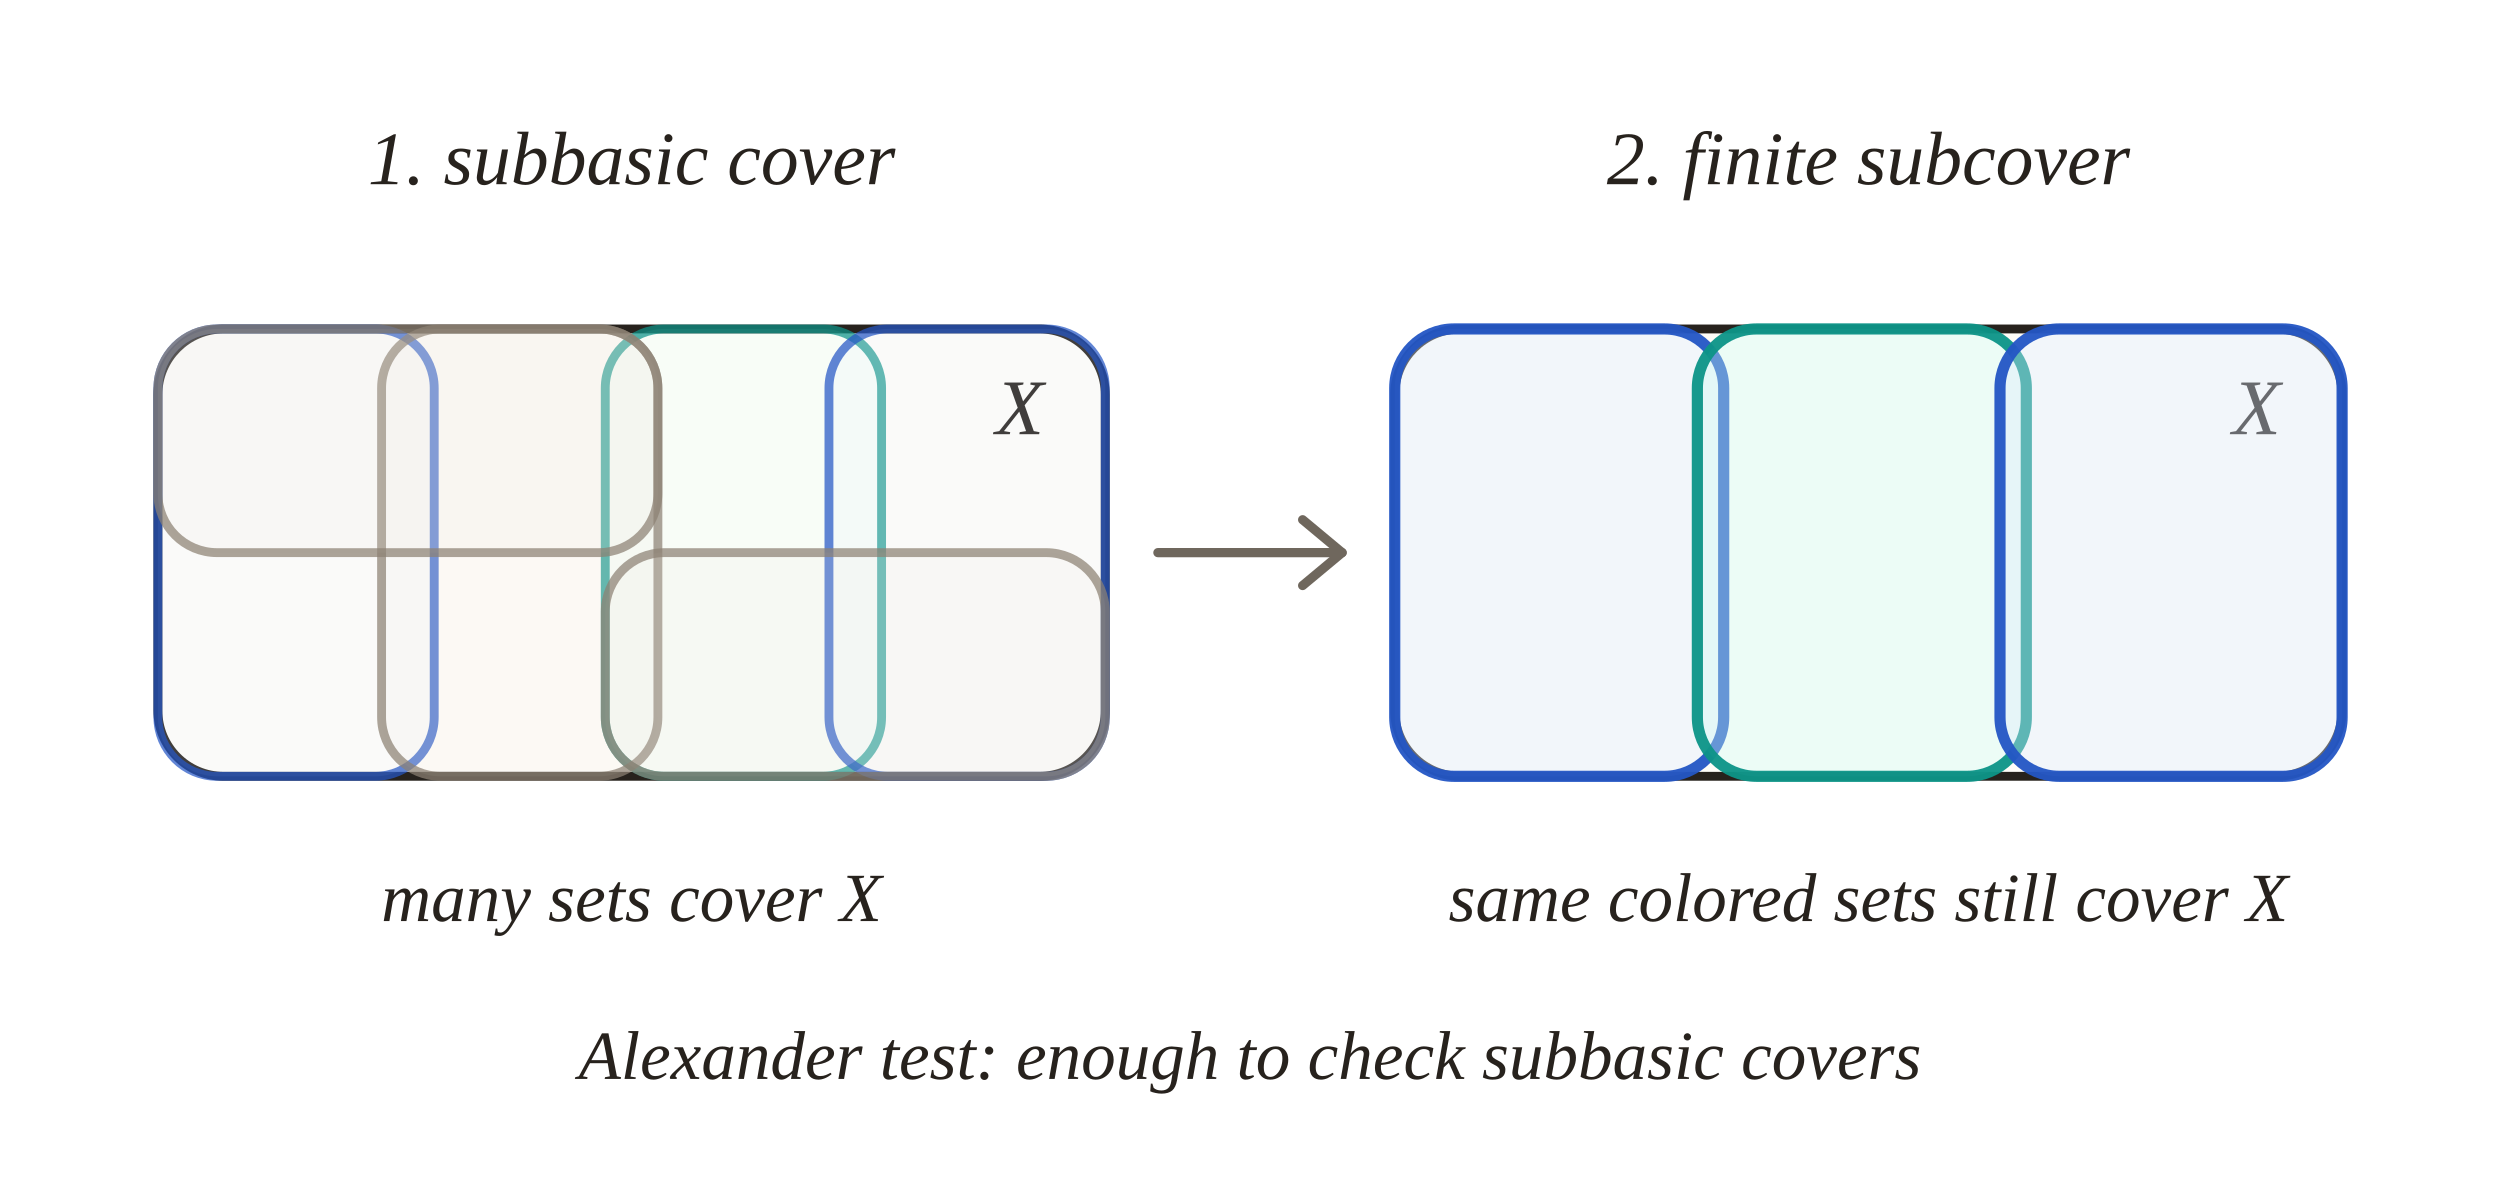
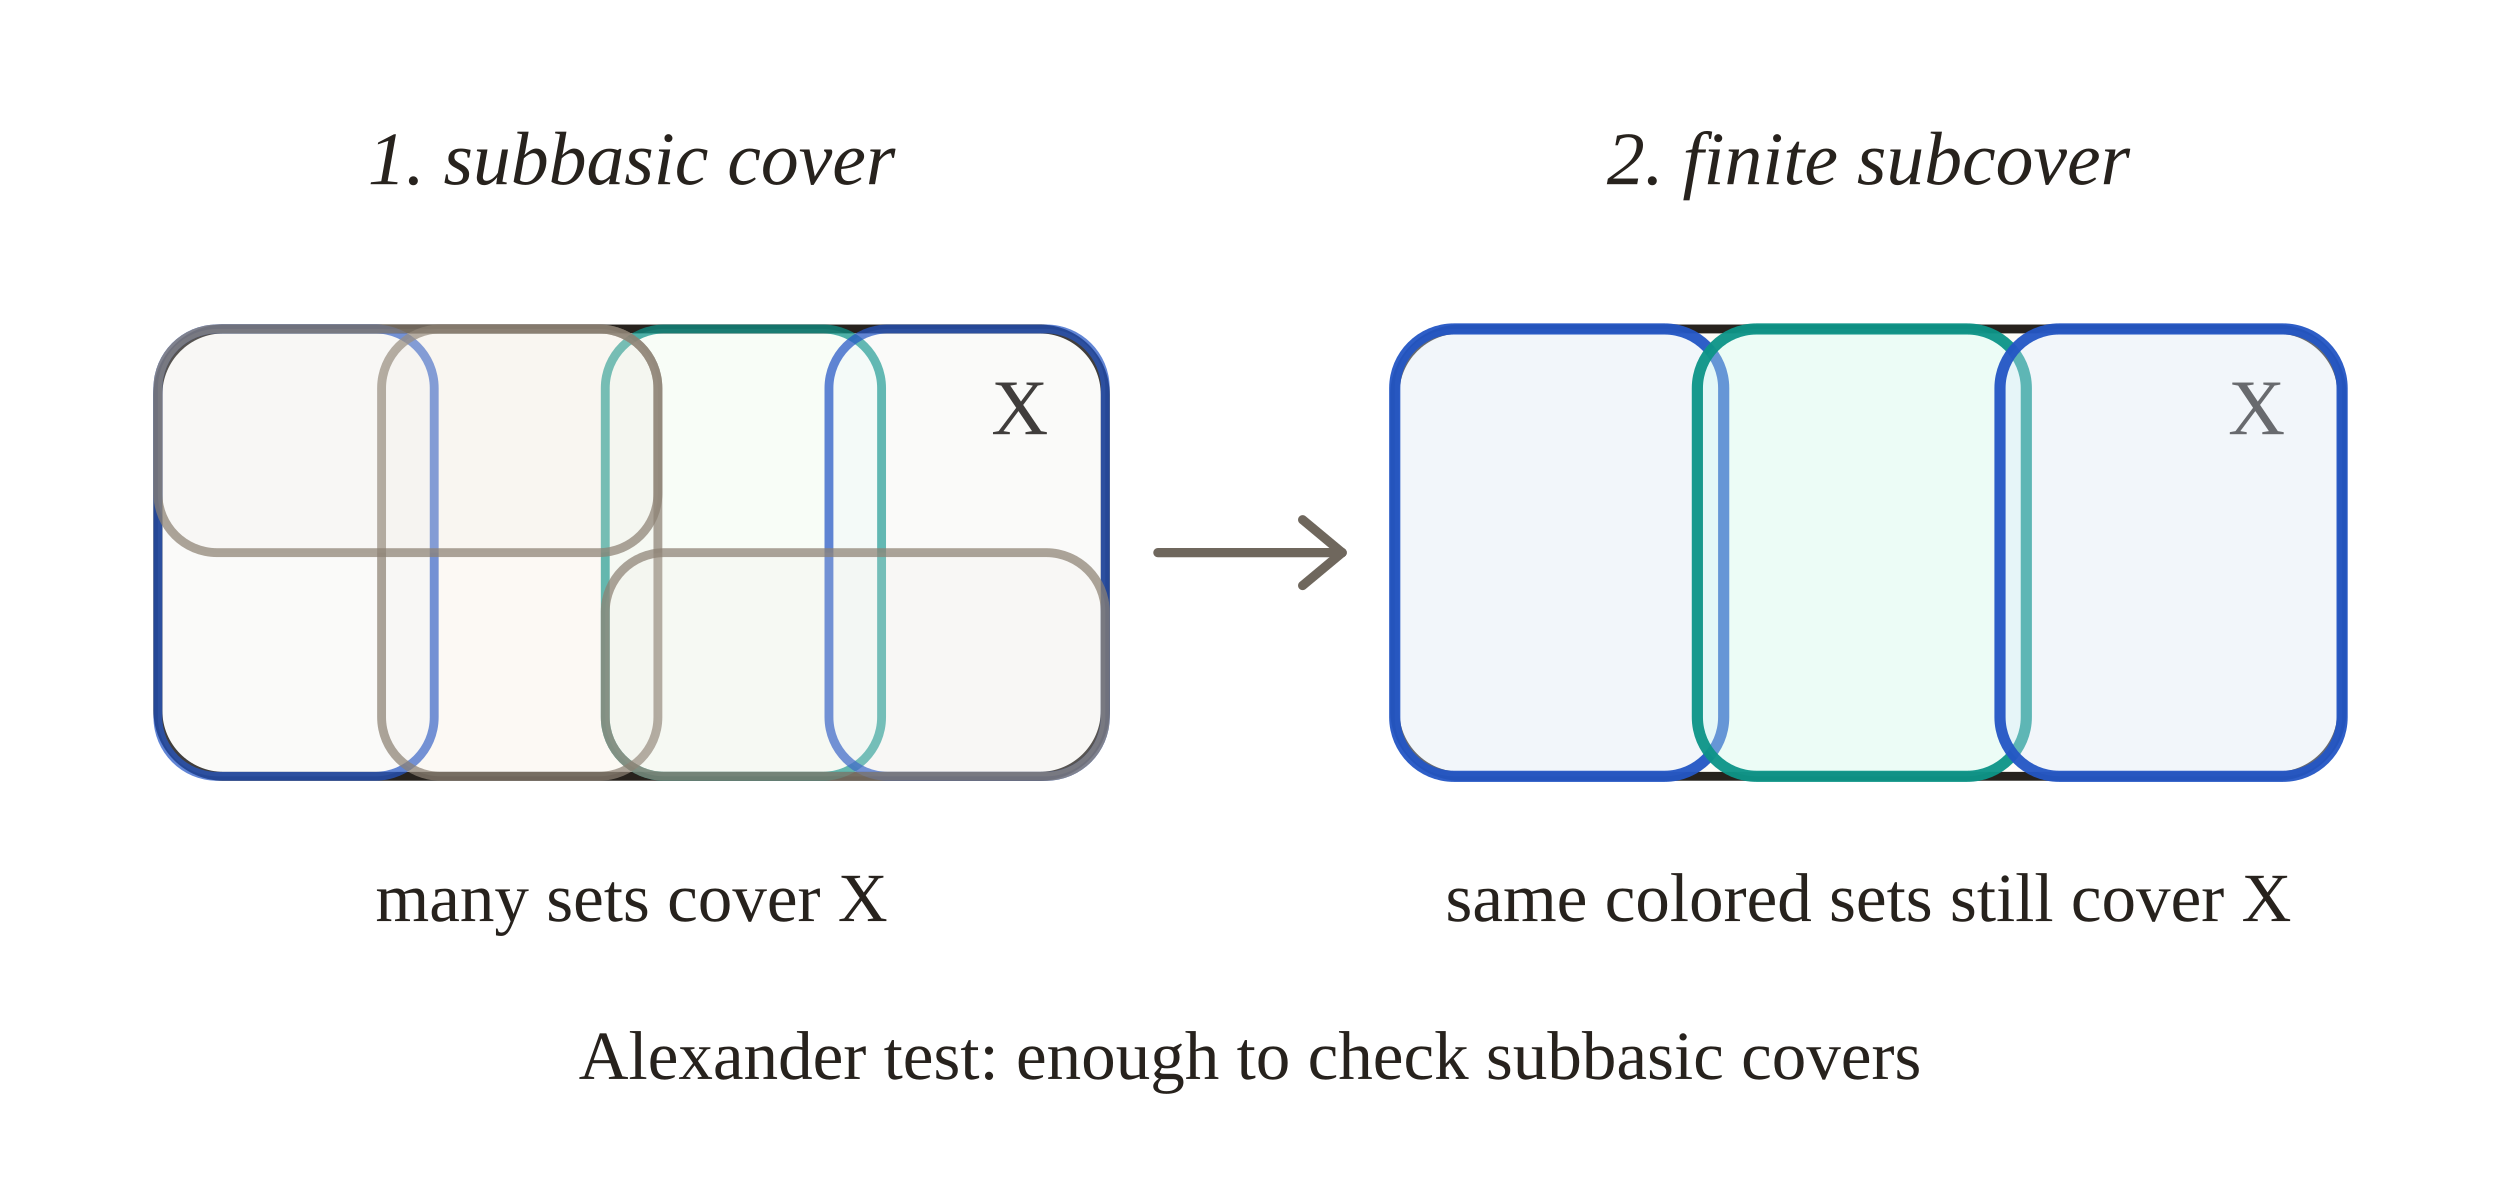
<svg xmlns="http://www.w3.org/2000/svg" viewBox="0 0 380 180" font-family="var(--font-serif,'Newsreader',Georgia,serif)" role="img">
  <text x="96" y="28" font-size="11.5" fill="var(--atlas-ink,#27221d)" text-anchor="middle" font-style="italic">1. subbasic cover</text>
  <text x="284" y="28" font-size="11.5" fill="var(--atlas-ink,#27221d)" text-anchor="middle" font-style="italic">2. finite subcover</text>
  <path d="M176 84 H204" stroke="var(--atlas-muted-strong,#6f675d)" stroke-width="1.4" fill="none" stroke-linecap="round" />
  <path d="M204 84 L198 79 M204 84 L198 89" stroke="var(--atlas-muted-strong,#6f675d)" stroke-width="1.4" fill="none" stroke-linecap="round" />
  <rect x="24" y="50" width="144" height="68" rx="10" fill="var(--atlas-surface,#fffdf8)" stroke="var(--atlas-ink,#27221d)" stroke-width="1.35" />
-   <text x="155" y="66" font-size="12" fill="var(--atlas-ink,#27221d)" text-anchor="middle" font-style="italic">X</text>
+   <text x="155" y="66" font-size="12" fill="var(--atlas-ink,#27221d)" text-anchor="middle">X</text>
  <g stroke-width="1.35" fill-opacity="0.14" stroke-opacity="0.72">
    <rect x="24" y="50" width="42" height="68" rx="9" fill="var(--atlas-accent-soft,#dbeafe)" stroke="var(--atlas-accent,#2457c5)" />
    <rect x="92" y="50" width="42" height="68" rx="9" fill="var(--atlas-accent-2-soft,#ccfbf1)" stroke="var(--atlas-accent-2,#0d9488)" />
    <rect x="126" y="50" width="42" height="68" rx="9" fill="var(--atlas-accent-soft,#dbeafe)" stroke="var(--atlas-accent,#2457c5)" />
    <rect x="58" y="50" width="42" height="68" rx="9" fill="var(--atlas-muted-soft,#e7e1d8)" stroke="var(--atlas-muted,#8c8274)" />
    <rect x="24" y="50" width="76" height="34" rx="9" fill="var(--atlas-muted-soft,#e7e1d8)" stroke="var(--atlas-muted,#8c8274)" />
    <rect x="92" y="84" width="76" height="34" rx="9" fill="var(--atlas-muted-soft,#e7e1d8)" stroke="var(--atlas-muted,#8c8274)" />
  </g>
  <rect x="212" y="50" width="144" height="68" rx="10" fill="var(--atlas-surface,#fffdf8)" stroke="var(--atlas-ink,#27221d)" stroke-width="1.35" />
-   <text x="343" y="66" font-size="12" fill="var(--atlas-ink,#27221d)" text-anchor="middle" font-style="italic">X</text>
+   <text x="343" y="66" font-size="12" fill="var(--atlas-ink,#27221d)" text-anchor="middle">X</text>
  <g fill-opacity="0.36" stroke-opacity="0.95" stroke-width="1.7">
    <rect x="212" y="50" width="50" height="68" rx="9" fill="var(--atlas-accent-soft,#dbeafe)" stroke="var(--atlas-accent,#2457c5)" />
    <rect x="258" y="50" width="50" height="68" rx="9" fill="var(--atlas-accent-2-soft,#ccfbf1)" stroke="var(--atlas-accent-2,#0d9488)" />
    <rect x="304" y="50" width="52" height="68" rx="9" fill="var(--atlas-accent-soft,#dbeafe)" stroke="var(--atlas-accent,#2457c5)" />
  </g>
-   <text x="96" y="140" font-size="10.5" fill="var(--atlas-ink,#27221d)" text-anchor="middle" font-style="italic">many sets cover X</text>
-   <text x="284" y="140" font-size="10.5" fill="var(--atlas-ink,#27221d)" text-anchor="middle" font-style="italic">same colored sets still cover X</text>
-   <text x="190" y="164" font-size="10.5" fill="var(--atlas-ink,#27221d)" text-anchor="middle" font-style="italic">Alexander test: enough to check subbasic covers</text>
+   <text x="96" y="140" font-size="10.5" fill="var(--atlas-ink,#27221d)" text-anchor="middle">many sets cover X</text>
+   <text x="284" y="140" font-size="10.5" fill="var(--atlas-ink,#27221d)" text-anchor="middle">same colored sets still cover X</text>
+   <text x="190" y="164" font-size="10.5" fill="var(--atlas-ink,#27221d)" text-anchor="middle">Alexander test: enough to check subbasic covers</text>
</svg>
